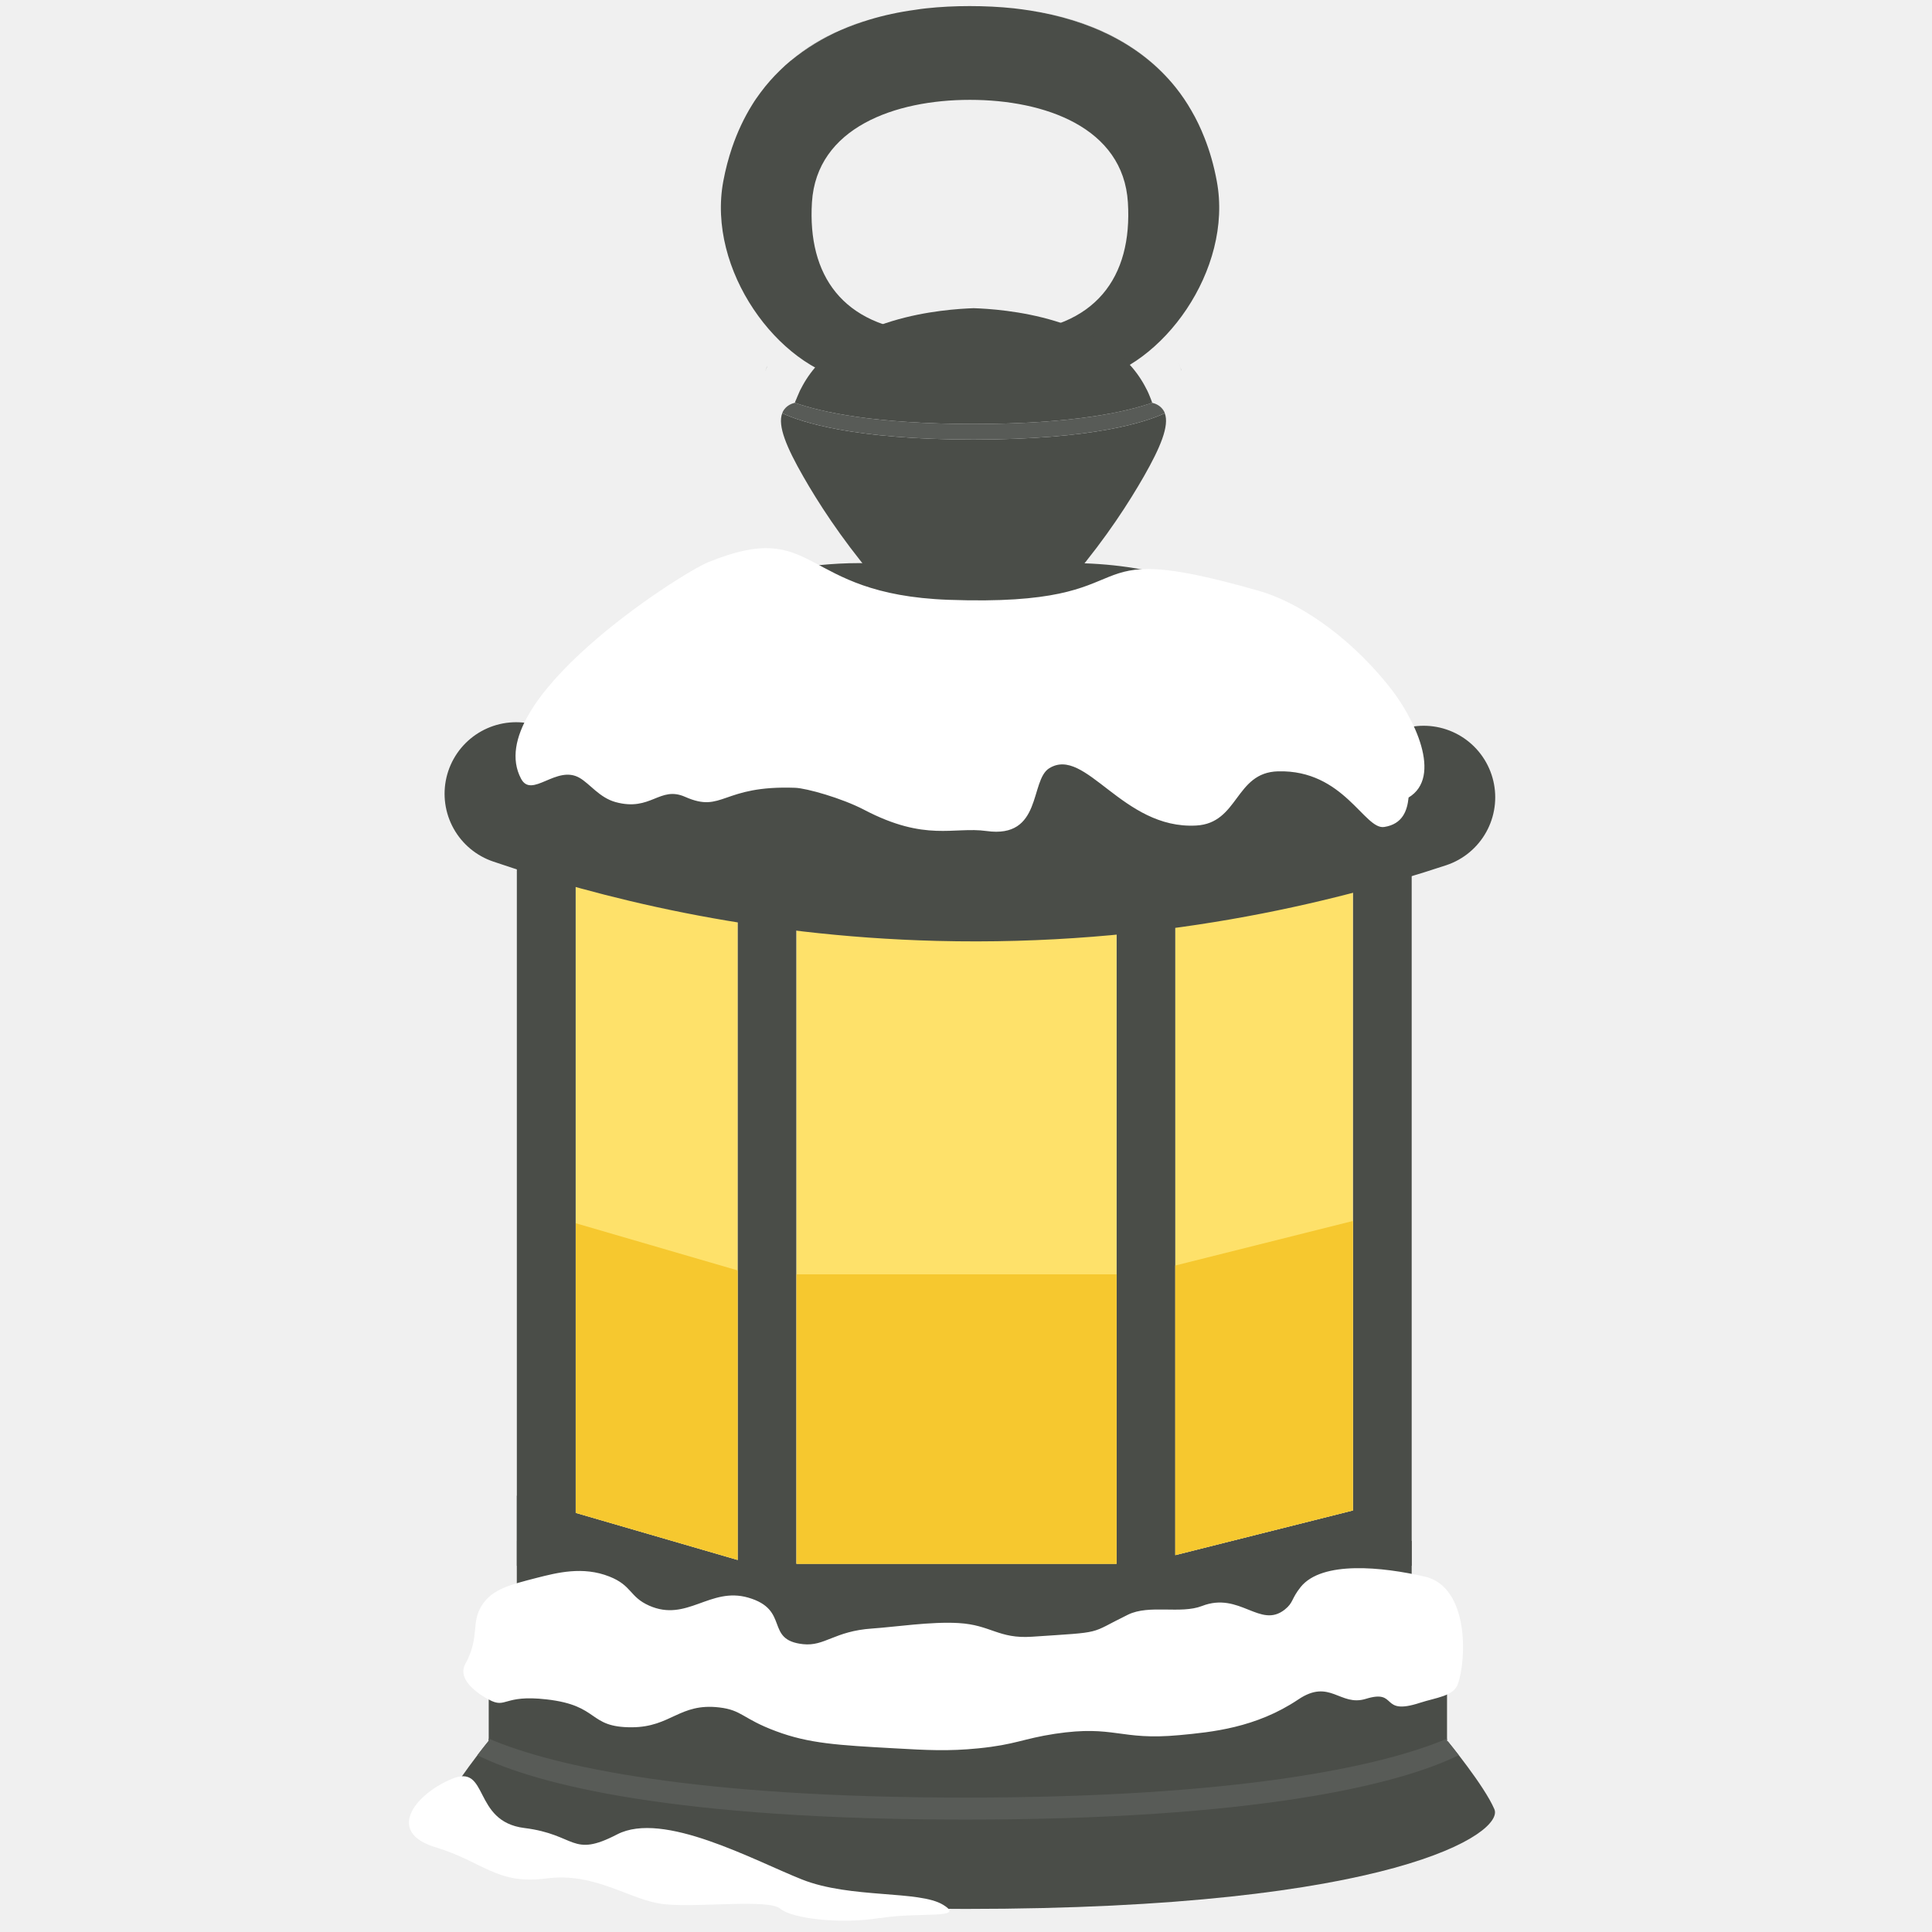
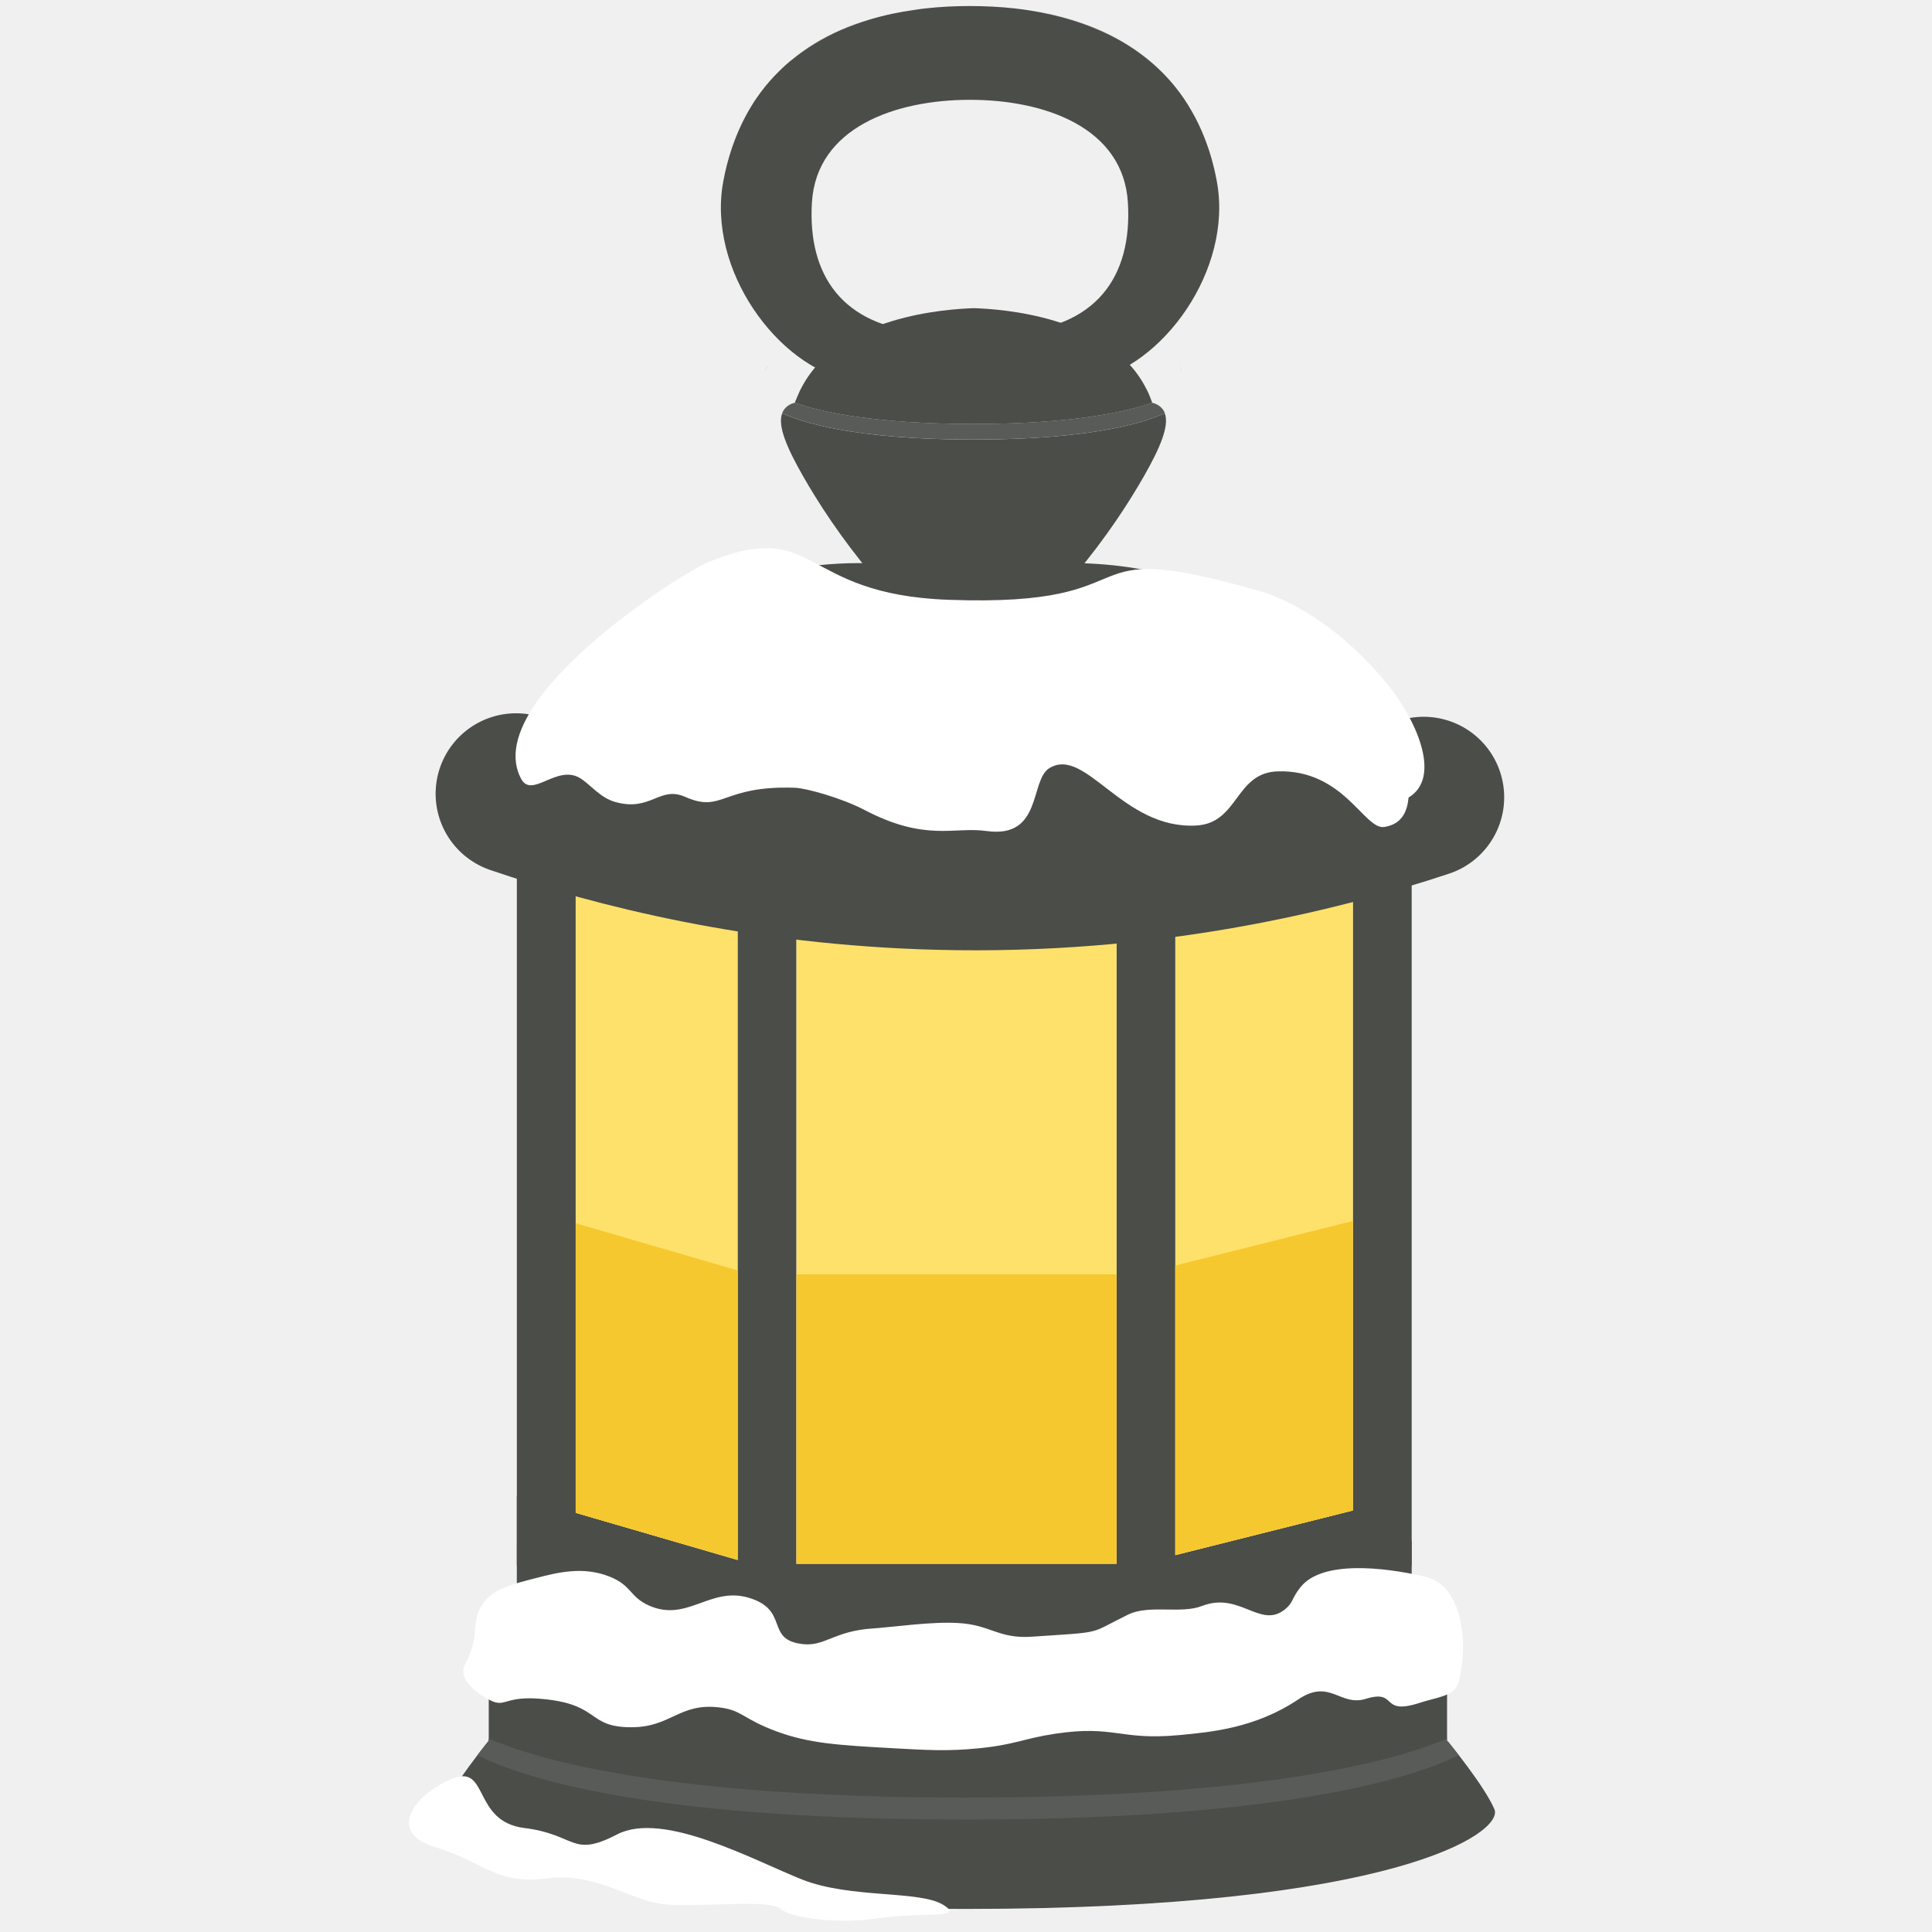
- <svg xmlns="http://www.w3.org/2000/svg" width="54" height="54" viewBox="0 0 54 54" fill="none">
-   <path d="M32.851 24.314H31.207V45.03H32.851V24.314Z" fill="#4A4D48" />
-   <path d="M39.457 23.045H37.813V43.764H39.457V23.045Z" fill="#4A4D48" />
-   <path d="M16.09 23.045H14.446V43.764H16.09V23.045Z" fill="#4A4D48" />
-   <path d="M22.26 24.314H20.616V45.03H22.26V24.314Z" fill="#4A4D48" />
-   <path d="M31.597 24.253H21.98V25.276H31.597V24.253Z" fill="#4A4D48" />
-   <path d="M32.285 44.568H21.292V46.926H32.285V44.568Z" fill="#4A4D48" />
-   <path d="M31.773 46.689L39.457 45.481V43.068L31.773 44.273V46.689Z" fill="#4A4D48" />
-   <path d="M21.486 46.689L14.449 45.481V43.068L21.486 44.273V46.689Z" fill="#4A4D48" />
-   <path d="M31.207 25.276H22.263V43.709H31.207V25.276Z" fill="#FEE16A" />
-   <path d="M32.285 43.709H21.292V46.07H32.285V43.709Z" fill="#4A4D48" />
-   <path d="M38.411 42.068V45.148L33.137 46.475L32.282 46.689V43.608L32.848 43.467L37.813 42.218L38.411 42.068Z" fill="#4A4D48" />
-   <path d="M21.486 43.854V47.949L14.446 45.9V41.805L16.093 42.285L20.616 43.599L21.292 43.796L21.486 43.854Z" fill="#4A4D48" />
-   <path d="M26.988 53.355C15.137 53.355 12.082 51.223 12.36 50.57C12.634 49.914 13.652 48.668 13.652 48.668H13.66V45.007L21.309 46.995V46.911H33.599V46.807L40.445 45.27V48.677L40.465 48.668C40.465 48.668 41.491 49.914 41.769 50.57C42.046 51.223 38.963 53.355 26.988 53.355Z" fill="#4A4D48" />
-   <path d="M39.815 44.065C38.645 43.796 36.952 43.614 36.353 44.359C36.087 44.692 36.157 44.79 35.911 44.987C35.221 45.536 34.651 44.478 33.596 44.888C33.001 45.12 32.123 44.839 31.527 45.131C30.395 45.683 30.915 45.608 28.843 45.747C27.907 45.81 27.696 45.417 26.791 45.365C26.023 45.319 25.011 45.475 24.372 45.518C23.321 45.59 23.052 46.021 22.445 45.955C21.361 45.836 22.093 44.995 20.913 44.654C19.844 44.345 19.2 45.348 18.142 44.877C17.59 44.631 17.668 44.316 17.033 44.065C16.29 43.77 15.568 43.958 15.001 44.102C14.247 44.296 13.776 44.417 13.487 44.842C13.143 45.348 13.429 45.732 13.007 46.504C12.738 46.998 13.519 47.428 13.663 47.504C14.163 47.772 14.053 47.359 15.273 47.498C16.784 47.668 16.42 48.284 17.663 48.278C18.758 48.272 18.992 47.593 20.102 47.723C20.746 47.798 20.749 48.038 21.691 48.388C22.613 48.732 23.413 48.778 25.017 48.867C25.901 48.917 26.505 48.951 27.343 48.867C28.386 48.763 28.58 48.599 29.487 48.46C31.16 48.209 31.291 48.654 32.961 48.498C33.859 48.414 35.099 48.298 36.287 47.501C37.174 46.903 37.451 47.709 38.177 47.483C39.087 47.203 38.55 47.966 39.691 47.593C40.142 47.446 40.624 47.411 40.746 47.073C40.997 46.371 41.058 44.351 39.821 44.065H39.815Z" fill="white" />
-   <path d="M40.772 49.058C39.09 49.89 35.053 50.858 26.985 50.858C18.917 50.858 15.018 49.893 13.342 49.058C13.519 48.824 13.649 48.668 13.649 48.668H13.657V48.593C15.489 49.385 19.469 50.243 26.985 50.243C34.501 50.243 38.584 49.39 40.442 48.596V48.677L40.462 48.668C40.462 48.668 40.593 48.824 40.772 49.058Z" fill="#585B57" />
-   <path d="M24.601 53.612C25.667 53.433 27.028 53.65 26.361 53.24C25.693 52.829 23.777 53.072 22.416 52.532C21.055 51.991 18.535 50.604 17.249 51.272C15.963 51.939 16.119 51.275 14.654 51.093C13.189 50.91 13.678 49.278 12.623 49.723C11.568 50.168 10.799 51.214 12.161 51.627C13.522 52.04 13.883 52.685 15.27 52.503C16.657 52.321 17.608 53.118 18.558 53.222C19.509 53.326 21.474 53.066 21.809 53.349C22.145 53.633 23.532 53.786 24.598 53.607L24.601 53.612Z" fill="white" />
-   <path d="M32.857 2.441C31.886 1.23 30.444 0.548 28.785 0.288C30.447 0.545 31.889 1.227 32.857 2.441Z" fill="#4A4D48" />
-   <path d="M30.45 10.636C29.424 10.824 27.858 10.512 27.725 9.899C27.681 9.697 27.794 9.492 27.939 9.316C28.028 9.316 28.112 9.313 28.196 9.304C30.62 9.189 31.655 7.749 31.525 5.657C31.395 3.562 29.198 2.791 27.115 2.791H27.103C25.023 2.791 22.824 3.565 22.694 5.657C22.569 7.697 23.552 9.116 25.843 9.29C25.904 9.298 25.965 9.301 26.026 9.307C26.109 9.316 26.196 9.319 26.283 9.319C26.314 9.359 26.343 9.394 26.372 9.434C26.413 9.495 26.445 9.556 26.468 9.619C26.476 9.639 26.479 9.66 26.488 9.68C26.508 9.755 26.511 9.83 26.497 9.902C26.488 9.946 26.468 9.995 26.445 10.035C26.416 10.079 26.384 10.119 26.343 10.157C25.895 10.599 24.641 10.801 23.771 10.639C21.746 10.261 19.752 7.544 20.217 5.062C20.278 4.733 20.362 4.42 20.46 4.129C20.61 3.689 20.798 3.291 21.023 2.929C21.096 2.808 21.177 2.695 21.26 2.583C21.425 2.36 21.607 2.155 21.801 1.967C21.896 1.872 21.997 1.782 22.104 1.693H22.107C22.523 1.352 22.988 1.068 23.5 0.84H23.503C23.757 0.73 24.023 0.635 24.295 0.551C24.705 0.427 25.136 0.334 25.583 0.274C25.684 0.256 25.786 0.245 25.887 0.233C26.283 0.19 26.687 0.17 27.103 0.17C27.52 0.17 27.936 0.19 28.34 0.233C28.493 0.251 28.644 0.271 28.791 0.294C30.45 0.557 31.892 1.236 32.863 2.447C33.024 2.649 33.172 2.866 33.305 3.1C33.441 3.334 33.559 3.58 33.663 3.845C33.813 4.221 33.929 4.626 34.01 5.065C34.472 7.544 32.481 10.264 30.456 10.642L30.45 10.636Z" fill="#4A4D48" />
-   <path d="M22.101 1.69C22.52 1.34 22.988 1.057 23.494 0.837C22.983 1.065 22.514 1.349 22.101 1.69Z" fill="#4A4D48" />
-   <path d="M23.5 0.834C23.754 0.722 24.02 0.626 24.292 0.545C24.017 0.629 23.751 0.727 23.5 0.834Z" fill="#4A4D48" />
-   <path d="M26.499 9.9C26.488 9.943 26.471 9.992 26.442 10.032C26.465 9.992 26.485 9.943 26.494 9.9C26.511 9.827 26.505 9.755 26.485 9.677C26.505 9.749 26.514 9.821 26.497 9.9H26.499Z" fill="#4A4D48" />
-   <path d="M21.439 10.246C21.425 10.278 21.411 10.313 21.402 10.35H21.399L21.442 10.246H21.439Z" fill="#585B57" />
-   <path d="M37.813 23.958V42.218L32.851 43.464V24.915C34.55 24.695 36.215 24.377 37.813 23.955V23.958Z" fill="#FEE16A" />
-   <path d="M20.616 24.784V43.602L16.093 42.285V23.825C17.55 24.23 19.067 24.55 20.616 24.784Z" fill="#FEE16A" />
-   <path d="M39.457 23.464C39.457 23.464 39.451 23.481 39.451 23.49C38.914 23.657 38.367 23.816 37.813 23.958C36.215 24.38 34.55 24.698 32.851 24.917C32.435 24.972 32.019 25.018 31.597 25.059C31.47 25.073 31.337 25.085 31.207 25.096C29.883 25.215 28.545 25.276 27.207 25.276C25.549 25.276 23.896 25.186 22.263 25.001C22.168 24.989 22.075 24.981 21.98 24.966C21.523 24.912 21.07 24.851 20.616 24.782C19.067 24.547 17.55 24.227 16.093 23.822C15.568 23.678 15.053 23.519 14.542 23.354C14.513 23.319 14.481 23.285 14.455 23.25C14.449 23.224 14.449 23.201 14.446 23.175C14.403 22.805 14.466 22.354 14.625 21.863C15.38 19.542 18.324 16.268 22.89 15.797C23.257 15.76 23.633 15.739 24.017 15.739H24.101C24.734 15.739 25.34 15.739 25.91 15.754C26.283 15.768 26.641 15.789 26.991 15.812C27.334 15.789 27.696 15.768 28.069 15.754C28.667 15.739 29.297 15.739 29.961 15.739C30.08 15.739 30.198 15.739 30.317 15.745C30.866 15.765 31.392 15.82 31.895 15.913H31.9C36.255 16.702 38.94 20.042 39.44 22.244C39.547 22.715 39.552 23.134 39.457 23.464Z" fill="#4A4D48" />
-   <path d="M31.97 13.318C31.562 14.029 30.944 15 30.025 16.095C28.297 16.664 26.124 16.664 24.393 16.095C23.477 15 22.858 14.029 22.451 13.318C21.988 12.509 21.728 11.899 21.864 11.55C22.387 11.795 23.855 12.286 27.21 12.286C30.565 12.286 32.033 11.795 32.556 11.55C32.689 11.899 32.432 12.509 31.97 13.318Z" fill="#4A4D48" />
-   <path d="M32.556 11.549C32.033 11.795 30.565 12.286 27.21 12.286C23.855 12.286 22.387 11.795 21.864 11.549C21.873 11.515 21.89 11.486 21.91 11.457C21.916 11.448 21.922 11.443 21.928 11.434C22.009 11.33 22.122 11.281 22.214 11.258H22.217C22.939 11.512 24.422 11.85 27.21 11.85C29.999 11.85 31.478 11.512 32.201 11.258H32.204C32.299 11.281 32.412 11.33 32.493 11.434C32.498 11.443 32.504 11.448 32.51 11.457C32.527 11.483 32.548 11.515 32.556 11.549Z" fill="#585B57" />
-   <path d="M32.201 11.258C31.478 11.512 29.996 11.85 27.21 11.85C24.424 11.85 22.936 11.512 22.217 11.258C22.226 11.226 22.237 11.197 22.252 11.168L22.289 11.079C22.332 10.969 22.381 10.867 22.436 10.772C23.506 8.83 26.436 8.642 27.213 8.614C27.993 8.64 30.924 8.83 31.99 10.772C32.045 10.87 32.094 10.969 32.137 11.079C32.16 11.136 32.184 11.194 32.204 11.255L32.201 11.258Z" fill="#4A4D48" />
-   <path d="M33.022 10.35H33.019C32.993 10.278 32.97 10.211 32.941 10.145L33.022 10.35Z" fill="#585B57" />
-   <path d="M31.207 35.618H22.263V43.712H31.207V35.618Z" fill="#F6C82F" />
-   <path d="M37.813 34.127V42.218L32.848 43.467V35.372L37.813 34.127Z" fill="#F6C82F" />
-   <path d="M20.616 35.508V43.599L16.093 42.285V34.19L20.616 35.508Z" fill="#F6C82F" />
-   <path d="M39.792 22.285C36.755 23.29 32.045 24.449 26.231 24.299C21.275 24.172 17.223 23.14 14.426 22.186" stroke="#4A4D48" stroke-width="4" stroke-miterlimit="10" stroke-linecap="round" />
-   <path d="M39.37 22.294C39.333 22.652 39.208 23.033 38.691 23.114C38.136 23.204 37.564 21.51 35.721 21.559C34.513 21.591 34.628 23.01 33.432 23.074C31.372 23.186 30.343 20.843 29.326 21.473C28.779 21.814 29.138 23.447 27.572 23.227C26.655 23.1 25.875 23.536 24.153 22.634C23.523 22.305 22.541 22.031 22.226 22.019C20.165 21.944 20.211 22.741 19.151 22.273C18.434 21.955 18.197 22.692 17.203 22.418C16.755 22.294 16.489 21.909 16.2 21.742C15.553 21.366 14.862 22.337 14.562 21.762C13.423 19.603 19.003 16.037 19.795 15.714C22.89 14.454 22.295 16.612 26.511 16.765C32.481 16.982 29.606 14.916 35.195 16.517C36.2 16.803 37.593 17.667 38.775 19.121C39.555 20.071 40.324 21.718 39.37 22.291V22.294Z" fill="white" />
+ <svg xmlns="http://www.w3.org/2000/svg" width="48" height="48" viewBox="0 0 48 48" fill="none">
+   <path d="M29.201 21.611H27.739V40.026H29.201V21.611Z" fill="#4A4D48" />
+   <path d="M35.073 20.483H33.611V38.901H35.073V20.483Z" fill="#4A4D48" />
+   <path d="M14.302 20.483H12.841V38.901H14.302V20.483Z" fill="#4A4D48" />
+   <path d="M19.787 21.611H18.325V40.026H19.787V21.611Z" fill="#4A4D48" />
+   <path d="M28.086 21.558H19.537V22.467H28.086V21.558Z" fill="#4A4D48" />
+   <path d="M28.697 39.615H18.926V41.711H28.697V39.615Z" fill="#4A4D48" />
+   <path d="M28.243 41.501L35.073 40.427V38.282L28.243 39.353V41.501Z" fill="#4A4D48" />
+   <path d="M19.098 41.501L12.844 40.427V38.282L19.098 39.353V41.501Z" fill="#4A4D48" />
+   <path d="M27.739 22.467H19.789V38.852H27.739V22.467Z" fill="#FEE16A" />
+   <path d="M28.697 38.852H18.926V40.951H28.697V38.852Z" fill="#4A4D48" />
+   <path d="M34.142 37.394V40.132L29.455 41.311L28.694 41.501V38.763L29.198 38.637L33.611 37.527L34.142 37.394Z" fill="#4A4D48" />
+   <path d="M19.098 38.98V42.62L12.841 40.799V37.159L14.305 37.586L18.325 38.754L18.926 38.929L19.098 38.98Z" fill="#4A4D48" />
+   <path d="M23.989 47.427C13.455 47.427 10.74 45.531 10.987 44.95C11.231 44.367 12.135 43.26 12.135 43.26H12.143V40.006L18.942 41.773V41.699H29.866V41.606L35.952 40.24V43.268L35.969 43.26C35.969 43.26 36.881 44.367 37.128 44.95C37.374 45.531 34.634 47.427 23.989 47.427Z" fill="#4A4D48" />
+   <path d="M35.391 39.168C34.35 38.929 32.845 38.767 32.313 39.43C32.077 39.725 32.139 39.813 31.921 39.987C31.307 40.476 30.801 39.535 29.863 39.9C29.334 40.106 28.553 39.856 28.024 40.116C27.017 40.607 27.479 40.54 25.638 40.663C24.805 40.72 24.618 40.37 23.814 40.324C23.131 40.283 22.232 40.422 21.664 40.46C20.729 40.524 20.49 40.907 19.951 40.848C18.987 40.743 19.637 39.995 18.589 39.692C17.639 39.417 17.066 40.309 16.126 39.89C15.635 39.672 15.705 39.392 15.139 39.168C14.479 38.906 13.837 39.073 13.334 39.202C12.663 39.374 12.245 39.481 11.988 39.859C11.682 40.309 11.936 40.65 11.561 41.336C11.322 41.775 12.016 42.158 12.145 42.225C12.589 42.464 12.491 42.096 13.575 42.22C14.919 42.371 14.595 42.918 15.7 42.913C16.673 42.908 16.881 42.304 17.867 42.42C18.44 42.487 18.443 42.7 19.28 43.011C20.1 43.316 20.811 43.358 22.237 43.437C23.023 43.481 23.559 43.512 24.305 43.437C25.232 43.345 25.404 43.198 26.21 43.075C27.698 42.852 27.813 43.247 29.298 43.108C30.097 43.034 31.199 42.931 32.254 42.222C33.043 41.691 33.29 42.407 33.934 42.207C34.743 41.958 34.266 42.636 35.28 42.304C35.681 42.173 36.11 42.143 36.218 41.842C36.441 41.218 36.495 39.422 35.396 39.168H35.391Z" fill="white" />
+   <path d="M36.241 43.607C34.746 44.347 31.158 45.207 23.986 45.207C16.814 45.207 13.349 44.349 11.859 43.607C12.016 43.399 12.132 43.26 12.132 43.26H12.139V43.193C13.768 43.897 17.305 44.66 23.986 44.66C30.667 44.66 34.297 43.902 35.948 43.196V43.268L35.966 43.26C35.966 43.26 36.082 43.399 36.241 43.607Z" fill="#585B57" />
+   <path d="M21.867 47.655C22.815 47.496 24.025 47.689 23.432 47.324C22.838 46.959 21.135 47.175 19.925 46.695C18.716 46.214 16.476 44.981 15.333 45.575C14.19 46.168 14.328 45.577 13.026 45.416C11.724 45.254 12.158 43.802 11.22 44.198C10.283 44.593 9.599 45.523 10.809 45.891C12.019 46.258 12.34 46.831 13.573 46.669C14.806 46.507 15.651 47.216 16.496 47.309C17.341 47.401 19.088 47.17 19.386 47.422C19.684 47.673 20.917 47.809 21.865 47.65L21.867 47.655Z" fill="white" />
+   <path d="M29.206 2.17C28.343 1.093 27.061 0.487 25.587 0.256C27.064 0.484 28.346 1.091 29.206 2.17Z" fill="#4A4D48" />
+   <path d="M27.066 9.454C26.154 9.621 24.762 9.344 24.644 8.799C24.606 8.619 24.706 8.437 24.834 8.28C24.914 8.28 24.988 8.278 25.063 8.27C27.218 8.167 28.137 6.888 28.022 5.028C27.906 3.166 25.954 2.48 24.102 2.48H24.092C22.242 2.48 20.288 3.169 20.172 5.028C20.062 6.842 20.935 8.103 22.972 8.257C23.026 8.265 23.08 8.267 23.134 8.272C23.208 8.28 23.285 8.283 23.362 8.283C23.391 8.319 23.416 8.35 23.442 8.385C23.478 8.439 23.506 8.493 23.527 8.55C23.535 8.568 23.537 8.586 23.545 8.604C23.563 8.671 23.565 8.737 23.552 8.802C23.545 8.84 23.527 8.884 23.506 8.92C23.481 8.958 23.452 8.994 23.416 9.028C23.018 9.421 21.903 9.6 21.13 9.457C19.33 9.12 17.557 6.706 17.971 4.499C18.025 4.206 18.099 3.929 18.187 3.669C18.32 3.279 18.487 2.925 18.688 2.603C18.752 2.496 18.824 2.395 18.898 2.295C19.044 2.097 19.206 1.915 19.378 1.748C19.463 1.663 19.553 1.584 19.648 1.504H19.651C20.021 1.201 20.434 0.949 20.889 0.746H20.891C21.117 0.649 21.354 0.564 21.595 0.489C21.96 0.379 22.343 0.297 22.741 0.243C22.831 0.227 22.921 0.217 23.011 0.207C23.362 0.168 23.722 0.15 24.092 0.15C24.462 0.15 24.832 0.168 25.191 0.207C25.327 0.222 25.461 0.24 25.592 0.261C27.066 0.495 28.348 1.098 29.211 2.174C29.355 2.354 29.486 2.547 29.604 2.755C29.725 2.963 29.83 3.181 29.923 3.418C30.056 3.752 30.159 4.111 30.231 4.502C30.642 6.706 28.872 9.123 27.072 9.459L27.066 9.454Z" fill="#4A4D48" />
+   <path d="M19.645 1.502C20.018 1.191 20.434 0.939 20.884 0.744C20.429 0.947 20.013 1.199 19.645 1.502Z" fill="#4A4D48" />
+   <path d="M20.889 0.741C21.115 0.641 21.351 0.556 21.593 0.484C21.349 0.559 21.112 0.646 20.889 0.741Z" fill="#4A4D48" />
+   <path d="M23.555 8.799C23.545 8.838 23.53 8.882 23.504 8.918C23.524 8.882 23.542 8.838 23.55 8.799C23.566 8.735 23.56 8.671 23.542 8.602C23.56 8.666 23.568 8.73 23.553 8.799H23.555Z" fill="#4A4D48" />
+   <path d="M19.057 9.107C19.045 9.136 19.032 9.166 19.024 9.2H19.021L19.06 9.107H19.057Z" fill="#585B57" />
+   <path d="M33.611 21.296V37.527L29.201 38.634V22.146C30.712 21.951 32.191 21.668 33.611 21.293V21.296Z" fill="#FEE16A" />
+   <path d="M18.326 22.03V38.758L14.306 37.586V21.178C15.6 21.537 16.949 21.823 18.326 22.03Z" fill="#FEE16A" />
+   <path d="M35.073 20.856C35.073 20.856 35.067 20.872 35.067 20.879C34.59 21.028 34.104 21.17 33.611 21.296C32.191 21.671 30.711 21.953 29.201 22.148C28.831 22.197 28.461 22.238 28.086 22.274C27.973 22.287 27.855 22.297 27.739 22.308C26.563 22.413 25.373 22.467 24.184 22.467C22.71 22.467 21.24 22.387 19.789 22.223C19.704 22.212 19.622 22.205 19.537 22.192C19.131 22.143 18.728 22.089 18.325 22.027C16.948 21.82 15.6 21.534 14.305 21.175C13.838 21.046 13.38 20.905 12.926 20.759C12.9 20.728 12.872 20.697 12.849 20.666C12.844 20.643 12.844 20.622 12.841 20.599C12.802 20.271 12.859 19.87 13 19.433C13.671 17.371 16.288 14.46 20.346 14.042C20.673 14.008 21.007 13.99 21.348 13.99H21.423C21.985 13.99 22.525 13.99 23.031 14.003C23.362 14.016 23.681 14.034 23.991 14.055C24.297 14.034 24.618 14.016 24.95 14.003C25.481 13.99 26.041 13.99 26.632 13.99C26.737 13.99 26.843 13.99 26.948 13.995C27.436 14.013 27.904 14.062 28.35 14.144H28.355C32.227 14.846 34.613 17.815 35.057 19.772C35.152 20.191 35.157 20.563 35.073 20.856Z" fill="#4A4D48" />
+   <path d="M28.417 11.838C28.055 12.47 27.505 13.333 26.688 14.306C25.152 14.812 23.221 14.812 21.682 14.306C20.868 13.333 20.318 12.47 19.956 11.838C19.545 11.118 19.314 10.576 19.434 10.266C19.899 10.484 21.204 10.921 24.186 10.921C27.169 10.921 28.473 10.484 28.938 10.266C29.056 10.576 28.828 11.118 28.417 11.838Z" fill="#4A4D48" />
+   <path d="M28.939 10.265C28.474 10.484 27.169 10.92 24.187 10.92C21.204 10.92 19.899 10.484 19.435 10.265C19.442 10.235 19.458 10.209 19.476 10.183C19.481 10.175 19.486 10.17 19.491 10.162C19.563 10.07 19.663 10.026 19.745 10.006H19.748C20.39 10.232 21.708 10.532 24.187 10.532C26.665 10.532 27.98 10.232 28.623 10.006H28.625C28.71 10.026 28.81 10.07 28.882 10.162C28.887 10.17 28.892 10.175 28.898 10.183C28.913 10.206 28.931 10.235 28.939 10.265Z" fill="#585B57" />
+   <path d="M28.623 10.007C27.981 10.233 26.663 10.533 24.187 10.533C21.71 10.533 20.388 10.233 19.748 10.007C19.756 9.978 19.766 9.953 19.779 9.927L19.812 9.847C19.851 9.75 19.894 9.66 19.943 9.575C20.894 7.849 23.498 7.682 24.189 7.656C24.883 7.679 27.487 7.849 28.435 9.575C28.484 9.662 28.528 9.75 28.566 9.847C28.587 9.899 28.607 9.95 28.625 10.004L28.623 10.007Z" fill="#4A4D48" />
+   <path d="M29.352 9.2H29.35C29.326 9.136 29.306 9.077 29.28 9.018L29.352 9.2Z" fill="#585B57" />
+   <path d="M27.739 31.66H19.789V38.855H27.739V31.66Z" fill="#F6C82F" />
+   <path d="M33.611 30.335V37.527L29.198 38.637V31.442L33.611 30.335Z" fill="#F6C82F" />
+   <path d="M18.326 31.563V38.755L14.306 37.586V30.392L18.326 31.563Z" fill="#F6C82F" />
+   <path d="M35.371 19.808C32.671 20.702 28.484 21.732 23.316 21.598C18.911 21.485 15.31 20.568 12.823 19.721" stroke="#4A4D48" stroke-width="4" stroke-miterlimit="10" stroke-linecap="round" />
+   <path d="M34.996 19.816C34.963 20.135 34.852 20.474 34.392 20.546C33.899 20.625 33.391 19.12 31.752 19.164C30.678 19.192 30.781 20.453 29.718 20.51C27.886 20.61 26.972 18.527 26.067 19.087C25.582 19.39 25.901 20.841 24.508 20.646C23.694 20.533 23 20.921 21.47 20.119C20.91 19.827 20.036 19.583 19.756 19.572C17.925 19.506 17.966 20.215 17.023 19.798C16.386 19.516 16.176 20.171 15.292 19.927C14.894 19.816 14.658 19.475 14.401 19.326C13.825 18.992 13.211 19.855 12.944 19.344C11.932 17.425 16.892 14.255 17.596 13.967C20.347 12.848 19.818 14.766 23.566 14.902C28.872 15.095 26.317 13.259 31.284 14.682C32.178 14.936 33.416 15.704 34.467 16.996C35.16 17.841 35.844 19.305 34.996 19.814V19.816Z" fill="white" />
</svg>
